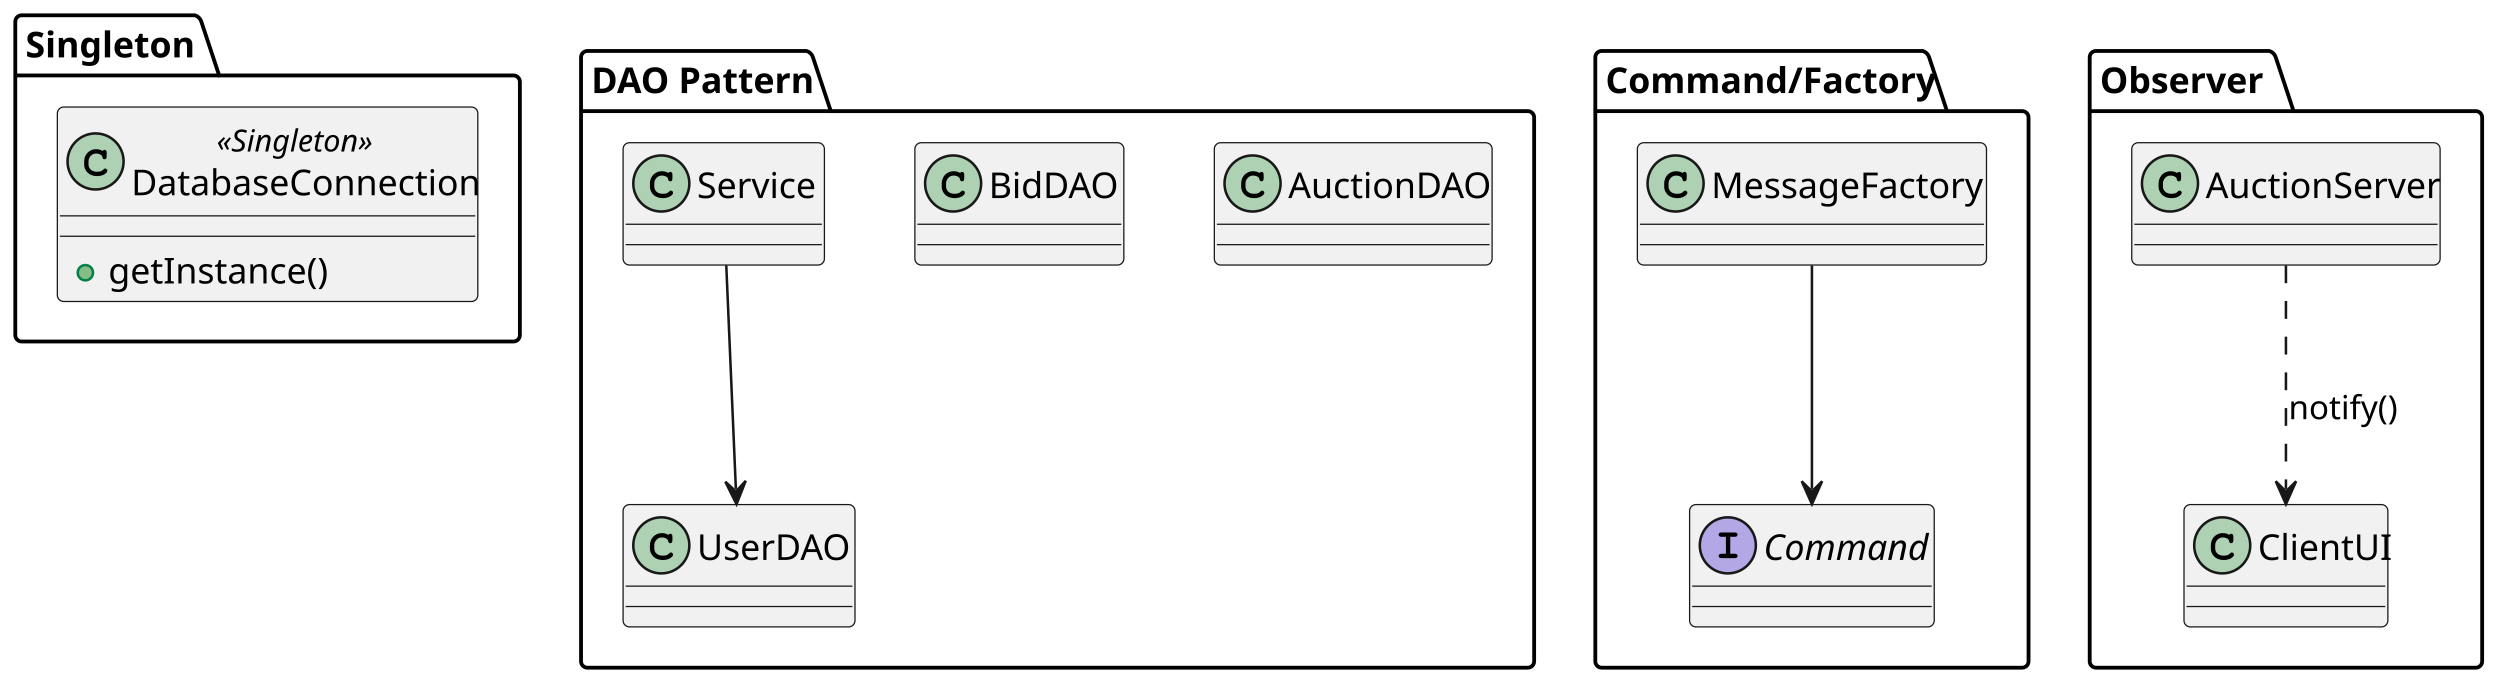
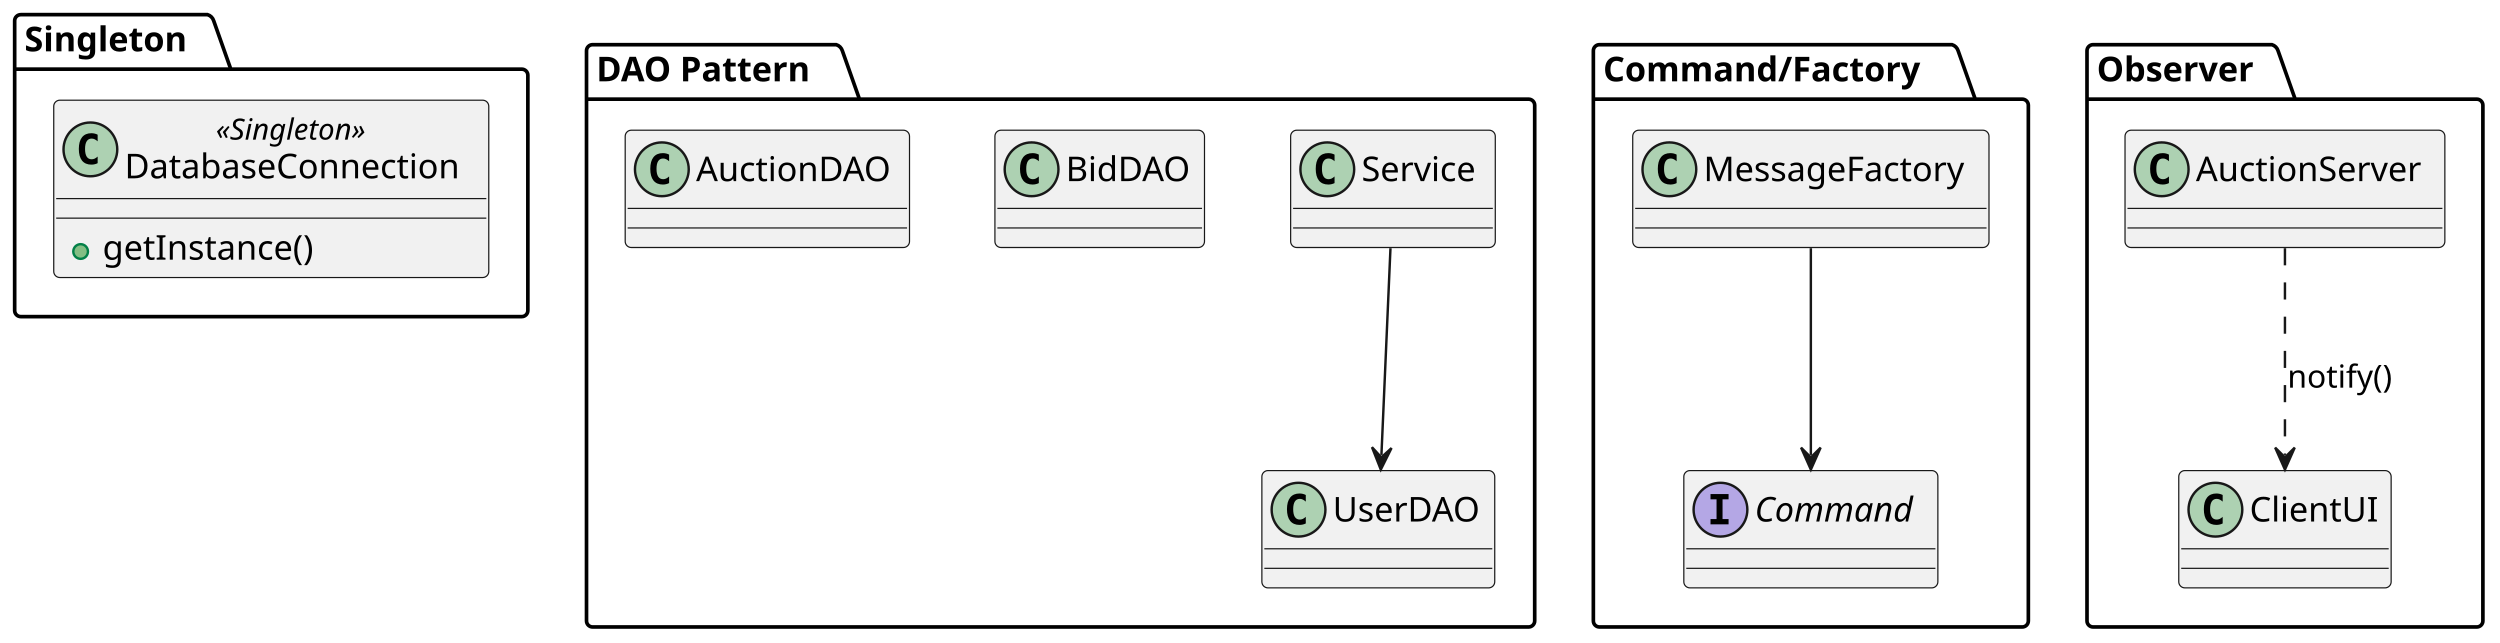
- <svg xmlns="http://www.w3.org/2000/svg" contentStyleType="text/css" height="269px" preserveAspectRatio="none" style="width:981px;height:269px;background:#FFFFFF;" version="1.1" viewBox="0 0 981 269" width="981px" zoomAndPan="magnify">
+ <svg xmlns="http://www.w3.org/2000/svg" contentStyleType="text/css" data-diagram-type="CLASS" height="263px" preserveAspectRatio="none" style="width:1023px;height:263px;background:#FFFFFF;" version="1.1" viewBox="0 0 1023 263" width="1023px" zoomAndPan="magnify">
  <defs />
  <g>
-     <g id="cluster_Singleton">
-       <path d="M8.5,6 L76.5,6 A3.75,3.75 0 0 1 79,8.5 L86,29.609 L201.5,29.609 A2.5,2.5 0 0 1 204,32.109 L204,131.5 A2.5,2.5 0 0 1 201.5,134 L8.5,134 A2.5,2.5 0 0 1 6,131.5 L6,8.5 A2.5,2.5 0 0 1 8.5,6 " fill="none" style="stroke:#000000;stroke-width:1.5;" />
-       <line style="stroke:#000000;stroke-width:1.5;" x1="6" x2="86" y1="29.609" y2="29.609" />
-       <text fill="#000000" font-family="sans-serif" font-size="14" font-weight="bold" lengthAdjust="spacing" textLength="67" x="10" y="22.533">Singleton</text>
+     <g class="cluster" data-qualified-name="Singleton" data-source-line="2" id="ent0002">
+       <path d="M8.5,6 L84.941,6 A3.75,3.75 0 0 1 87.441,8.5 L94.441,28.297 L213.5,28.297 A2.5,2.5 0 0 1 216,30.797 L216,127.06 A2.5,2.5 0 0 1 213.5,129.56 L8.5,129.56 A2.5,2.5 0 0 1 6,127.06 L6,8.5 A2.5,2.5 0 0 1 8.5,6" fill="none" style="stroke:#000000;stroke-width:1.5;" />
+       <line style="stroke:#000000;stroke-width:1.5;" x1="6" x2="94.441" y1="28.297" y2="28.297" />
+       <text fill="#000000" font-family="sans-serif" font-size="14" font-weight="bold" lengthAdjust="spacing" textLength="75.441" x="10" y="20.995">Singleton</text>
    </g>
-     <g id="cluster_DAO Pattern">
-       <path d="M230.5,20 L316.5,20 A3.75,3.75 0 0 1 319,22.5 L326,43.609 L599.5,43.609 A2.5,2.5 0 0 1 602,46.109 L602,259.5 A2.5,2.5 0 0 1 599.5,262 L230.5,262 A2.5,2.5 0 0 1 228,259.5 L228,22.5 A2.5,2.5 0 0 1 230.5,20 " fill="none" style="stroke:#000000;stroke-width:1.5;" />
-       <line style="stroke:#000000;stroke-width:1.5;" x1="228" x2="326" y1="43.609" y2="43.609" />
-       <text fill="#000000" font-family="sans-serif" font-size="14" font-weight="bold" lengthAdjust="spacing" textLength="85" x="232" y="36.533">DAO Pattern</text>
+     <g class="cluster" data-qualified-name="DAO Pattern" data-source-line="8" id="ent0004">
+       <path d="M242.5,18.28 L342.19,18.28 A3.75,3.75 0 0 1 344.69,20.78 L351.69,40.577 L625.5,40.577 A2.5,2.5 0 0 1 628,43.077 L628,254.06 A2.5,2.5 0 0 1 625.5,256.56 L242.5,256.56 A2.5,2.5 0 0 1 240,254.06 L240,20.78 A2.5,2.5 0 0 1 242.5,18.28" fill="none" style="stroke:#000000;stroke-width:1.5;" />
+       <line style="stroke:#000000;stroke-width:1.5;" x1="240" x2="351.69" y1="40.577" y2="40.577" />
+       <text fill="#000000" font-family="sans-serif" font-size="14" font-weight="bold" lengthAdjust="spacing" textLength="98.69" x="244" y="33.275">DAO Pattern</text>
    </g>
-     <g id="cluster_Command/Factory">
-       <path d="M628.5,20 L754.5,20 A3.75,3.75 0 0 1 757,22.5 L764,43.609 L793.5,43.609 A2.5,2.5 0 0 1 796,46.109 L796,259.5 A2.5,2.5 0 0 1 793.5,262 L628.5,262 A2.5,2.5 0 0 1 626,259.5 L626,22.5 A2.5,2.5 0 0 1 628.5,20 " fill="none" style="stroke:#000000;stroke-width:1.5;" />
-       <line style="stroke:#000000;stroke-width:1.5;" x1="626" x2="764" y1="43.609" y2="43.609" />
-       <text fill="#000000" font-family="sans-serif" font-size="14" font-weight="bold" lengthAdjust="spacing" textLength="125" x="630" y="36.533">Command/Factory</text>
+     <g class="cluster" data-qualified-name="Command.Factory" data-source-line="16" id="ent0010">
+       <path d="M654.5,18.28 L798.768,18.28 A3.75,3.75 0 0 1 801.268,20.78 L808.268,40.577 L827.5,40.577 A2.5,2.5 0 0 1 830,43.077 L830,254.06 A2.5,2.5 0 0 1 827.5,256.56 L654.5,256.56 A2.5,2.5 0 0 1 652,254.06 L652,20.78 A2.5,2.5 0 0 1 654.5,18.28" fill="none" style="stroke:#000000;stroke-width:1.5;" />
+       <line style="stroke:#000000;stroke-width:1.5;" x1="652" x2="808.268" y1="40.577" y2="40.577" />
+       <text fill="#000000" font-family="sans-serif" font-size="14" font-weight="bold" lengthAdjust="spacing" textLength="143.268" x="656" y="33.275">Command/Factory</text>
    </g>
-     <g id="cluster_Observer">
-       <path d="M822.5,20 L890.5,20 A3.75,3.75 0 0 1 893,22.5 L900,43.609 L971.5,43.609 A2.5,2.5 0 0 1 974,46.109 L974,259.5 A2.5,2.5 0 0 1 971.5,262 L822.5,262 A2.5,2.5 0 0 1 820,259.5 L820,22.5 A2.5,2.5 0 0 1 822.5,20 " fill="none" style="stroke:#000000;stroke-width:1.5;" />
-       <line style="stroke:#000000;stroke-width:1.5;" x1="820" x2="900" y1="43.609" y2="43.609" />
-       <text fill="#000000" font-family="sans-serif" font-size="14" font-weight="bold" lengthAdjust="spacing" textLength="67" x="824" y="36.533">Observer</text>
+     <g class="cluster" data-qualified-name="Observer" data-source-line="22" id="ent0014">
+       <path d="M856.5,18.28 L929.681,18.28 A3.75,3.75 0 0 1 932.181,20.78 L939.181,40.577 L1013.5,40.577 A2.5,2.5 0 0 1 1016,43.077 L1016,254.06 A2.5,2.5 0 0 1 1013.5,256.56 L856.5,256.56 A2.5,2.5 0 0 1 854,254.06 L854,20.78 A2.5,2.5 0 0 1 856.5,18.28" fill="none" style="stroke:#000000;stroke-width:1.5;" />
+       <line style="stroke:#000000;stroke-width:1.5;" x1="854" x2="939.181" y1="40.577" y2="40.577" />
+       <text fill="#000000" font-family="sans-serif" font-size="14" font-weight="bold" lengthAdjust="spacing" textLength="72.181" x="858" y="33.275">Observer</text>
    </g>
-     <g id="elem_DatabaseConnection">
-       <rect codeLine="3" fill="#F1F1F1" height="76.312" id="DatabaseConnection" rx="2.5" ry="2.5" style="stroke:#181818;stroke-width:0.5;" width="165" x="22.5" y="42" />
-       <ellipse cx="37.5" cy="63.352" fill="#ADD1B2" rx="11" ry="11" style="stroke:#181818;stroke-width:1.0;" />
-       <path d="M40.266,59.227 Q40.422,59.008 40.609,58.898 Q40.797,58.789 41.016,58.789 Q41.391,58.789 41.625,59.055 Q41.859,59.305 41.859,59.914 L41.859,61.367 Q41.859,61.977 41.625,62.242 Q41.391,62.508 41.016,62.508 Q40.672,62.508 40.469,62.305 Q40.266,62.117 40.156,61.602 Q40.109,61.242 39.922,61.055 Q39.594,60.68 38.984,60.461 Q38.375,60.242 37.75,60.242 Q36.984,60.242 36.344,60.57 Q35.719,60.898 35.219,61.648 Q34.734,62.398 34.734,63.43 L34.734,64.523 Q34.734,65.758 35.625,66.586 Q36.516,67.398 38.109,67.398 Q39.047,67.398 39.703,67.148 Q40.094,66.992 40.516,66.555 Q40.781,66.289 40.922,66.211 Q41.078,66.133 41.281,66.133 Q41.609,66.133 41.859,66.398 Q42.125,66.648 42.125,66.992 Q42.125,67.336 41.781,67.742 Q41.281,68.32 40.484,68.648 Q39.406,69.102 38.109,69.102 Q36.594,69.102 35.391,68.477 Q34.406,67.977 33.719,66.914 Q33.031,65.836 33.031,64.555 L33.031,63.398 Q33.031,62.07 33.641,60.93 Q34.266,59.773 35.359,59.164 Q36.453,58.539 37.688,58.539 Q38.422,58.539 39.062,58.711 Q39.719,58.867 40.266,59.227 Z " fill="#000000" />
-       <text fill="#000000" font-family="sans-serif" font-size="12" font-style="italic" lengthAdjust="spacing" textLength="66" x="85" y="59.457">«Singleton»</text>
-       <text fill="#000000" font-family="sans-serif" font-size="14" lengthAdjust="spacing" textLength="133" x="51.5" y="76.627">DatabaseConnection</text>
-       <line style="stroke:#181818;stroke-width:0.5;" x1="23.5" x2="186.5" y1="84.703" y2="84.703" />
-       <line style="stroke:#181818;stroke-width:0.5;" x1="23.5" x2="186.5" y1="92.703" y2="92.703" />
-       <ellipse cx="33.5" cy="107.008" fill="#84BE84" rx="3" ry="3" style="stroke:#038048;stroke-width:1.0;" />
-       <text fill="#000000" font-family="sans-serif" font-size="14" lengthAdjust="spacing" textLength="83" x="42.5" y="111.236">getInstance()</text>
+     <g class="entity" data-qualified-name="Singleton.DatabaseConnection" data-source-line="3" id="ent0003">
+       <rect fill="#F1F1F1" height="72.562" rx="2.5" ry="2.5" style="stroke:#181818;stroke-width:0.5;" width="178.016" x="21.99" y="41" />
+       <ellipse cx="36.99" cy="61.133" fill="#ADD1B2" rx="11" ry="11" style="stroke:#181818;stroke-width:1;" />
+       <path d="M39.959,66.773 Q39.381,67.07 38.74,67.211 Q38.099,67.367 37.396,67.367 Q34.896,67.367 33.568,65.727 Q32.256,64.07 32.256,60.945 Q32.256,57.82 33.568,56.164 Q34.896,54.508 37.396,54.508 Q38.099,54.508 38.74,54.664 Q39.396,54.82 39.959,55.117 L39.959,57.836 Q39.334,57.258 38.74,56.992 Q38.146,56.711 37.521,56.711 Q36.178,56.711 35.49,57.789 Q34.803,58.852 34.803,60.945 Q34.803,63.039 35.49,64.117 Q36.178,65.18 37.521,65.18 Q38.146,65.18 38.74,64.914 Q39.334,64.633 39.959,64.055 L39.959,66.773 Z " fill="#000000" />
+       <text fill="#000000" font-family="sans-serif" font-size="12" font-style="italic" lengthAdjust="spacing" textLength="71.356" x="88.32" y="57.139">«Singleton»</text>
+       <text fill="#000000" font-family="sans-serif" font-size="14" lengthAdjust="spacing" textLength="146.016" x="50.99" y="72.964">DatabaseConnection</text>
+       <line style="stroke:#181818;stroke-width:0.5;" x1="22.99" x2="199.006" y1="81.266" y2="81.266" />
+       <line style="stroke:#181818;stroke-width:0.5;" x1="22.99" x2="199.006" y1="89.266" y2="89.266" />
+       <g data-visibility-modifier="PUBLIC_METHOD">
+         <ellipse cx="32.99" cy="102.914" fill="#84BE84" rx="3" ry="3" style="stroke:#038048;stroke-width:1;" />
+       </g>
+       <text fill="#000000" font-family="sans-serif" font-size="14" lengthAdjust="spacing" textLength="93.461" x="41.99" y="106.261">getInstance()</text>
    </g>
-     <g id="elem_UserDAO">
-       <rect codeLine="9" fill="#F1F1F1" height="48" id="UserDAO" rx="2.5" ry="2.5" style="stroke:#181818;stroke-width:0.5;" width="91" x="244.5" y="198" />
-       <ellipse cx="259.5" cy="214" fill="#ADD1B2" rx="11" ry="11" style="stroke:#181818;stroke-width:1.0;" />
-       <path d="M262.266,209.875 Q262.422,209.656 262.609,209.547 Q262.797,209.438 263.016,209.438 Q263.391,209.438 263.625,209.703 Q263.859,209.953 263.859,210.562 L263.859,212.016 Q263.859,212.625 263.625,212.891 Q263.391,213.156 263.016,213.156 Q262.672,213.156 262.469,212.953 Q262.266,212.766 262.156,212.25 Q262.109,211.891 261.922,211.703 Q261.594,211.328 260.984,211.109 Q260.375,210.891 259.75,210.891 Q258.984,210.891 258.344,211.219 Q257.719,211.547 257.219,212.297 Q256.734,213.047 256.734,214.078 L256.734,215.172 Q256.734,216.406 257.625,217.234 Q258.516,218.047 260.109,218.047 Q261.047,218.047 261.703,217.797 Q262.094,217.641 262.516,217.203 Q262.781,216.938 262.922,216.859 Q263.078,216.781 263.281,216.781 Q263.609,216.781 263.859,217.047 Q264.125,217.297 264.125,217.641 Q264.125,217.984 263.781,218.391 Q263.281,218.969 262.484,219.297 Q261.406,219.75 260.109,219.75 Q258.594,219.75 257.391,219.125 Q256.406,218.625 255.719,217.562 Q255.031,216.484 255.031,215.203 L255.031,214.047 Q255.031,212.719 255.641,211.578 Q256.266,210.422 257.359,209.812 Q258.453,209.188 259.688,209.188 Q260.422,209.188 261.062,209.359 Q261.719,209.516 262.266,209.875 Z " fill="#000000" />
-       <text fill="#000000" font-family="sans-serif" font-size="14" lengthAdjust="spacing" textLength="59" x="273.5" y="219.728">UserDAO</text>
-       <line style="stroke:#181818;stroke-width:0.5;" x1="245.5" x2="334.5" y1="230" y2="230" />
-       <line style="stroke:#181818;stroke-width:0.5;" x1="245.5" x2="334.5" y1="238" y2="238" />
+     <g class="entity" data-qualified-name="DAO Pattern.UserDAO" data-source-line="9" id="ent0005">
+       <rect fill="#F1F1F1" height="48" rx="2.5" ry="2.5" style="stroke:#181818;stroke-width:0.5;" width="95.287" x="516.36" y="192.56" />
+       <ellipse cx="531.36" cy="208.56" fill="#ADD1B2" rx="11" ry="11" style="stroke:#181818;stroke-width:1;" />
+       <path d="M534.329,214.201 Q533.751,214.498 533.11,214.638 Q532.469,214.794 531.766,214.794 Q529.266,214.794 527.938,213.154 Q526.626,211.498 526.626,208.373 Q526.626,205.248 527.938,203.591 Q529.266,201.935 531.766,201.935 Q532.469,201.935 533.11,202.091 Q533.766,202.248 534.329,202.544 L534.329,205.263 Q533.704,204.685 533.11,204.419 Q532.516,204.138 531.891,204.138 Q530.548,204.138 529.86,205.216 Q529.173,206.279 529.173,208.373 Q529.173,210.466 529.86,211.544 Q530.548,212.607 531.891,212.607 Q532.516,212.607 533.11,212.341 Q533.704,212.06 534.329,211.482 L534.329,214.201 Z " fill="#000000" />
+       <text fill="#000000" font-family="sans-serif" font-size="14" lengthAdjust="spacing" textLength="63.287" x="545.36" y="213.407">UserDAO</text>
+       <line style="stroke:#181818;stroke-width:0.5;" x1="517.36" x2="610.647" y1="224.56" y2="224.56" />
+       <line style="stroke:#181818;stroke-width:0.5;" x1="517.36" x2="610.647" y1="232.56" y2="232.56" />
    </g>
-     <g id="elem_AuctionDAO">
-       <rect codeLine="10" fill="#F1F1F1" height="48" id="AuctionDAO" rx="2.5" ry="2.5" style="stroke:#181818;stroke-width:0.5;" width="109" x="476.5" y="56" />
-       <ellipse cx="491.5" cy="72" fill="#ADD1B2" rx="11" ry="11" style="stroke:#181818;stroke-width:1.0;" />
-       <path d="M494.266,67.875 Q494.422,67.656 494.609,67.547 Q494.797,67.438 495.016,67.438 Q495.391,67.438 495.625,67.703 Q495.859,67.953 495.859,68.562 L495.859,70.016 Q495.859,70.625 495.625,70.891 Q495.391,71.156 495.016,71.156 Q494.672,71.156 494.469,70.953 Q494.266,70.766 494.156,70.25 Q494.109,69.891 493.922,69.703 Q493.594,69.328 492.984,69.109 Q492.375,68.891 491.75,68.891 Q490.984,68.891 490.344,69.219 Q489.719,69.547 489.219,70.297 Q488.734,71.047 488.734,72.078 L488.734,73.172 Q488.734,74.406 489.625,75.234 Q490.516,76.047 492.109,76.047 Q493.047,76.047 493.703,75.797 Q494.094,75.641 494.516,75.203 Q494.781,74.938 494.922,74.859 Q495.078,74.781 495.281,74.781 Q495.609,74.781 495.859,75.047 Q496.125,75.297 496.125,75.641 Q496.125,75.984 495.781,76.391 Q495.281,76.969 494.484,77.297 Q493.406,77.75 492.109,77.75 Q490.594,77.75 489.391,77.125 Q488.406,76.625 487.719,75.562 Q487.031,74.484 487.031,73.203 L487.031,72.047 Q487.031,70.719 487.641,69.578 Q488.266,68.422 489.359,67.812 Q490.453,67.188 491.688,67.188 Q492.422,67.188 493.062,67.359 Q493.719,67.516 494.266,67.875 Z " fill="#000000" />
-       <text fill="#000000" font-family="sans-serif" font-size="14" lengthAdjust="spacing" textLength="77" x="505.5" y="77.728">AuctionDAO</text>
-       <line style="stroke:#181818;stroke-width:0.5;" x1="477.5" x2="584.5" y1="88" y2="88" />
-       <line style="stroke:#181818;stroke-width:0.5;" x1="477.5" x2="584.5" y1="96" y2="96" />
+     <g class="entity" data-qualified-name="DAO Pattern.AuctionDAO" data-source-line="10" id="ent0006">
+       <rect fill="#F1F1F1" height="48" rx="2.5" ry="2.5" style="stroke:#181818;stroke-width:0.5;" width="116.342" x="255.83" y="53.28" />
+       <ellipse cx="270.83" cy="69.28" fill="#ADD1B2" rx="11" ry="11" style="stroke:#181818;stroke-width:1;" />
+       <path d="M273.799,74.921 Q273.221,75.218 272.58,75.358 Q271.939,75.514 271.236,75.514 Q268.736,75.514 267.408,73.874 Q266.096,72.218 266.096,69.093 Q266.096,65.968 267.408,64.311 Q268.736,62.655 271.236,62.655 Q271.939,62.655 272.58,62.811 Q273.236,62.968 273.799,63.264 L273.799,65.983 Q273.174,65.405 272.58,65.139 Q271.986,64.858 271.361,64.858 Q270.017,64.858 269.33,65.936 Q268.642,66.999 268.642,69.093 Q268.642,71.186 269.33,72.264 Q270.017,73.327 271.361,73.327 Q271.986,73.327 272.58,73.061 Q273.174,72.78 273.799,72.202 L273.799,74.921 Z " fill="#000000" />
+       <text fill="#000000" font-family="sans-serif" font-size="14" lengthAdjust="spacing" textLength="84.342" x="284.83" y="74.127">AuctionDAO</text>
+       <line style="stroke:#181818;stroke-width:0.5;" x1="256.83" x2="371.172" y1="85.28" y2="85.28" />
+       <line style="stroke:#181818;stroke-width:0.5;" x1="256.83" x2="371.172" y1="93.28" y2="93.28" />
    </g>
-     <g id="elem_BidDAO">
-       <rect codeLine="11" fill="#F1F1F1" height="48" id="BidDAO" rx="2.5" ry="2.5" style="stroke:#181818;stroke-width:0.5;" width="82" x="359" y="56" />
-       <ellipse cx="374" cy="72" fill="#ADD1B2" rx="11" ry="11" style="stroke:#181818;stroke-width:1.0;" />
-       <path d="M376.766,67.875 Q376.922,67.656 377.109,67.547 Q377.297,67.438 377.516,67.438 Q377.891,67.438 378.125,67.703 Q378.359,67.953 378.359,68.562 L378.359,70.016 Q378.359,70.625 378.125,70.891 Q377.891,71.156 377.516,71.156 Q377.172,71.156 376.969,70.953 Q376.766,70.766 376.656,70.25 Q376.609,69.891 376.422,69.703 Q376.094,69.328 375.484,69.109 Q374.875,68.891 374.25,68.891 Q373.484,68.891 372.844,69.219 Q372.219,69.547 371.719,70.297 Q371.234,71.047 371.234,72.078 L371.234,73.172 Q371.234,74.406 372.125,75.234 Q373.016,76.047 374.609,76.047 Q375.547,76.047 376.203,75.797 Q376.594,75.641 377.016,75.203 Q377.281,74.938 377.422,74.859 Q377.578,74.781 377.781,74.781 Q378.109,74.781 378.359,75.047 Q378.625,75.297 378.625,75.641 Q378.625,75.984 378.281,76.391 Q377.781,76.969 376.984,77.297 Q375.906,77.75 374.609,77.75 Q373.094,77.75 371.891,77.125 Q370.906,76.625 370.219,75.562 Q369.531,74.484 369.531,73.203 L369.531,72.047 Q369.531,70.719 370.141,69.578 Q370.766,68.422 371.859,67.812 Q372.953,67.188 374.188,67.188 Q374.922,67.188 375.562,67.359 Q376.219,67.516 376.766,67.875 Z " fill="#000000" />
-       <text fill="#000000" font-family="sans-serif" font-size="14" lengthAdjust="spacing" textLength="50" x="388" y="77.728">BidDAO</text>
-       <line style="stroke:#181818;stroke-width:0.5;" x1="360" x2="440" y1="88" y2="88" />
-       <line style="stroke:#181818;stroke-width:0.5;" x1="360" x2="440" y1="96" y2="96" />
+     <g class="entity" data-qualified-name="DAO Pattern.BidDAO" data-source-line="11" id="ent0007">
+       <rect fill="#F1F1F1" height="48" rx="2.5" ry="2.5" style="stroke:#181818;stroke-width:0.5;" width="85.758" x="407.12" y="53.28" />
+       <ellipse cx="422.12" cy="69.28" fill="#ADD1B2" rx="11" ry="11" style="stroke:#181818;stroke-width:1;" />
+       <path d="M425.089,74.921 Q424.511,75.218 423.87,75.358 Q423.229,75.514 422.526,75.514 Q420.026,75.514 418.698,73.874 Q417.386,72.218 417.386,69.093 Q417.386,65.968 418.698,64.311 Q420.026,62.655 422.526,62.655 Q423.229,62.655 423.87,62.811 Q424.526,62.968 425.089,63.264 L425.089,65.983 Q424.464,65.405 423.87,65.139 Q423.276,64.858 422.651,64.858 Q421.308,64.858 420.62,65.936 Q419.933,66.999 419.933,69.093 Q419.933,71.186 420.62,72.264 Q421.308,73.327 422.651,73.327 Q423.276,73.327 423.87,73.061 Q424.464,72.78 425.089,72.202 L425.089,74.921 Z " fill="#000000" />
+       <text fill="#000000" font-family="sans-serif" font-size="14" lengthAdjust="spacing" textLength="53.758" x="436.12" y="74.127">BidDAO</text>
+       <line style="stroke:#181818;stroke-width:0.5;" x1="408.12" x2="491.878" y1="85.28" y2="85.28" />
+       <line style="stroke:#181818;stroke-width:0.5;" x1="408.12" x2="491.878" y1="93.28" y2="93.28" />
    </g>
-     <g id="elem_Service">
-       <rect codeLine="12" fill="#F1F1F1" height="48" id="Service" rx="2.5" ry="2.5" style="stroke:#181818;stroke-width:0.5;" width="79" x="244.5" y="56" />
-       <ellipse cx="259.5" cy="72" fill="#ADD1B2" rx="11" ry="11" style="stroke:#181818;stroke-width:1.0;" />
-       <path d="M262.266,67.875 Q262.422,67.656 262.609,67.547 Q262.797,67.438 263.016,67.438 Q263.391,67.438 263.625,67.703 Q263.859,67.953 263.859,68.562 L263.859,70.016 Q263.859,70.625 263.625,70.891 Q263.391,71.156 263.016,71.156 Q262.672,71.156 262.469,70.953 Q262.266,70.766 262.156,70.25 Q262.109,69.891 261.922,69.703 Q261.594,69.328 260.984,69.109 Q260.375,68.891 259.75,68.891 Q258.984,68.891 258.344,69.219 Q257.719,69.547 257.219,70.297 Q256.734,71.047 256.734,72.078 L256.734,73.172 Q256.734,74.406 257.625,75.234 Q258.516,76.047 260.109,76.047 Q261.047,76.047 261.703,75.797 Q262.094,75.641 262.516,75.203 Q262.781,74.938 262.922,74.859 Q263.078,74.781 263.281,74.781 Q263.609,74.781 263.859,75.047 Q264.125,75.297 264.125,75.641 Q264.125,75.984 263.781,76.391 Q263.281,76.969 262.484,77.297 Q261.406,77.75 260.109,77.75 Q258.594,77.75 257.391,77.125 Q256.406,76.625 255.719,75.562 Q255.031,74.484 255.031,73.203 L255.031,72.047 Q255.031,70.719 255.641,69.578 Q256.266,68.422 257.359,67.812 Q258.453,67.188 259.688,67.188 Q260.422,67.188 261.062,67.359 Q261.719,67.516 262.266,67.875 Z " fill="#000000" />
-       <text fill="#000000" font-family="sans-serif" font-size="14" lengthAdjust="spacing" textLength="47" x="273.5" y="77.728">Service</text>
-       <line style="stroke:#181818;stroke-width:0.5;" x1="245.5" x2="322.5" y1="88" y2="88" />
-       <line style="stroke:#181818;stroke-width:0.5;" x1="245.5" x2="322.5" y1="96" y2="96" />
+     <g class="entity" data-qualified-name="DAO Pattern.Service" data-source-line="12" id="ent0008">
+       <rect fill="#F1F1F1" height="48" rx="2.5" ry="2.5" style="stroke:#181818;stroke-width:0.5;" width="83.741" x="528.13" y="53.28" />
+       <ellipse cx="543.13" cy="69.28" fill="#ADD1B2" rx="11" ry="11" style="stroke:#181818;stroke-width:1;" />
+       <path d="M546.099,74.921 Q545.521,75.218 544.88,75.358 Q544.239,75.514 543.536,75.514 Q541.036,75.514 539.708,73.874 Q538.396,72.218 538.396,69.093 Q538.396,65.968 539.708,64.311 Q541.036,62.655 543.536,62.655 Q544.239,62.655 544.88,62.811 Q545.536,62.968 546.099,63.264 L546.099,65.983 Q545.474,65.405 544.88,65.139 Q544.286,64.858 543.661,64.858 Q542.317,64.858 541.63,65.936 Q540.942,66.999 540.942,69.093 Q540.942,71.186 541.63,72.264 Q542.317,73.327 543.661,73.327 Q544.286,73.327 544.88,73.061 Q545.474,72.78 546.099,72.202 L546.099,74.921 Z " fill="#000000" />
+       <text fill="#000000" font-family="sans-serif" font-size="14" lengthAdjust="spacing" textLength="51.741" x="557.13" y="74.127">Service</text>
+       <line style="stroke:#181818;stroke-width:0.5;" x1="529.13" x2="610.871" y1="85.28" y2="85.28" />
+       <line style="stroke:#181818;stroke-width:0.5;" x1="529.13" x2="610.871" y1="93.28" y2="93.28" />
    </g>
-     <g id="elem_Command">
-       <rect codeLine="17" fill="#F1F1F1" height="48" id="Command" rx="2.5" ry="2.5" style="stroke:#181818;stroke-width:0.5;" width="96" x="663" y="198" />
-       <ellipse cx="678" cy="214" fill="#B4A7E5" rx="11" ry="11" style="stroke:#181818;stroke-width:1.0;" />
-       <path d="M678.953,210.641 L678.953,217.297 L680.672,217.297 Q681.281,217.297 681.547,217.531 Q681.812,217.766 681.812,218.156 Q681.812,218.531 681.547,218.766 Q681.281,219 680.672,219 L675.531,219 Q674.922,219 674.656,218.766 Q674.391,218.531 674.391,218.141 Q674.391,217.766 674.656,217.531 Q674.922,217.297 675.531,217.297 L677.25,217.297 L677.25,210.641 L675.531,210.641 Q674.922,210.641 674.656,210.406 Q674.391,210.172 674.391,209.781 Q674.391,209.406 674.656,209.172 Q674.922,208.938 675.531,208.938 L680.672,208.938 Q681.281,208.938 681.547,209.172 Q681.812,209.406 681.812,209.781 Q681.812,210.172 681.547,210.406 Q681.281,210.641 680.672,210.641 L678.953,210.641 Z " fill="#000000" />
-       <text fill="#000000" font-family="sans-serif" font-size="14" font-style="italic" lengthAdjust="spacing" textLength="64" x="692" y="219.728">Command</text>
-       <line style="stroke:#181818;stroke-width:0.5;" x1="664" x2="758" y1="230" y2="230" />
-       <line style="stroke:#181818;stroke-width:0.5;" x1="664" x2="758" y1="238" y2="238" />
+     <g class="entity" data-qualified-name="Command.Factory.Command" data-source-line="17" id="ent0011">
+       <rect fill="#F1F1F1" height="48" rx="2.5" ry="2.5" style="stroke:#181818;stroke-width:0.5;" width="103.955" x="689.02" y="192.56" />
+       <ellipse cx="704.02" cy="208.56" fill="#B4A7E5" rx="11" ry="11" style="stroke:#181818;stroke-width:1;" />
+       <path d="M699.942,204.326 L699.942,202.169 L707.332,202.169 L707.332,204.326 L704.864,204.326 L704.864,212.404 L707.332,212.404 L707.332,214.56 L699.942,214.56 L699.942,212.404 L702.411,212.404 L702.411,204.326 L699.942,204.326 Z " fill="#000000" />
+       <text fill="#000000" font-family="sans-serif" font-size="14" font-style="italic" lengthAdjust="spacing" textLength="71.955" x="718.02" y="213.407">Command</text>
+       <line style="stroke:#181818;stroke-width:0.5;" x1="690.02" x2="791.975" y1="224.56" y2="224.56" />
+       <line style="stroke:#181818;stroke-width:0.5;" x1="690.02" x2="791.975" y1="232.56" y2="232.56" />
    </g>
-     <g id="elem_MessageFactory">
-       <rect codeLine="18" fill="#F1F1F1" height="48" id="MessageFactory" rx="2.5" ry="2.5" style="stroke:#181818;stroke-width:0.5;" width="137" x="642.5" y="56" />
-       <ellipse cx="657.5" cy="72" fill="#ADD1B2" rx="11" ry="11" style="stroke:#181818;stroke-width:1.0;" />
-       <path d="M660.266,67.875 Q660.422,67.656 660.609,67.547 Q660.797,67.438 661.016,67.438 Q661.391,67.438 661.625,67.703 Q661.859,67.953 661.859,68.562 L661.859,70.016 Q661.859,70.625 661.625,70.891 Q661.391,71.156 661.016,71.156 Q660.672,71.156 660.469,70.953 Q660.266,70.766 660.156,70.25 Q660.109,69.891 659.922,69.703 Q659.594,69.328 658.984,69.109 Q658.375,68.891 657.75,68.891 Q656.984,68.891 656.344,69.219 Q655.719,69.547 655.219,70.297 Q654.734,71.047 654.734,72.078 L654.734,73.172 Q654.734,74.406 655.625,75.234 Q656.516,76.047 658.109,76.047 Q659.047,76.047 659.703,75.797 Q660.094,75.641 660.516,75.203 Q660.781,74.938 660.922,74.859 Q661.078,74.781 661.281,74.781 Q661.609,74.781 661.859,75.047 Q662.125,75.297 662.125,75.641 Q662.125,75.984 661.781,76.391 Q661.281,76.969 660.484,77.297 Q659.406,77.75 658.109,77.75 Q656.594,77.75 655.391,77.125 Q654.406,76.625 653.719,75.562 Q653.031,74.484 653.031,73.203 L653.031,72.047 Q653.031,70.719 653.641,69.578 Q654.266,68.422 655.359,67.812 Q656.453,67.188 657.688,67.188 Q658.422,67.188 659.062,67.359 Q659.719,67.516 660.266,67.875 Z " fill="#000000" />
-       <text fill="#000000" font-family="sans-serif" font-size="14" lengthAdjust="spacing" textLength="105" x="671.5" y="77.728">MessageFactory</text>
-       <line style="stroke:#181818;stroke-width:0.5;" x1="643.5" x2="778.5" y1="88" y2="88" />
-       <line style="stroke:#181818;stroke-width:0.5;" x1="643.5" x2="778.5" y1="96" y2="96" />
+     <g class="entity" data-qualified-name="Command.Factory.MessageFactory" data-source-line="18" id="ent0012">
+       <rect fill="#F1F1F1" height="48" rx="2.5" ry="2.5" style="stroke:#181818;stroke-width:0.5;" width="145.784" x="668.11" y="53.28" />
+       <ellipse cx="683.11" cy="69.28" fill="#ADD1B2" rx="11" ry="11" style="stroke:#181818;stroke-width:1;" />
+       <path d="M686.079,74.921 Q685.501,75.218 684.86,75.358 Q684.219,75.514 683.516,75.514 Q681.016,75.514 679.688,73.874 Q678.376,72.218 678.376,69.093 Q678.376,65.968 679.688,64.311 Q681.016,62.655 683.516,62.655 Q684.219,62.655 684.86,62.811 Q685.516,62.968 686.079,63.264 L686.079,65.983 Q685.454,65.405 684.86,65.139 Q684.266,64.858 683.641,64.858 Q682.298,64.858 681.61,65.936 Q680.923,66.999 680.923,69.093 Q680.923,71.186 681.61,72.264 Q682.298,73.327 683.641,73.327 Q684.266,73.327 684.86,73.061 Q685.454,72.78 686.079,72.202 L686.079,74.921 Z " fill="#000000" />
+       <text fill="#000000" font-family="sans-serif" font-size="14" lengthAdjust="spacing" textLength="113.784" x="697.11" y="74.127">MessageFactory</text>
+       <line style="stroke:#181818;stroke-width:0.5;" x1="669.11" x2="812.894" y1="85.28" y2="85.28" />
+       <line style="stroke:#181818;stroke-width:0.5;" x1="669.11" x2="812.894" y1="93.28" y2="93.28" />
    </g>
-     <g id="elem_AuctionServer">
-       <rect codeLine="23" fill="#F1F1F1" height="48" id="AuctionServer" rx="2.5" ry="2.5" style="stroke:#181818;stroke-width:0.5;" width="121" x="836.5" y="56" />
-       <ellipse cx="851.5" cy="72" fill="#ADD1B2" rx="11" ry="11" style="stroke:#181818;stroke-width:1.0;" />
-       <path d="M854.266,67.875 Q854.422,67.656 854.609,67.547 Q854.797,67.438 855.016,67.438 Q855.391,67.438 855.625,67.703 Q855.859,67.953 855.859,68.562 L855.859,70.016 Q855.859,70.625 855.625,70.891 Q855.391,71.156 855.016,71.156 Q854.672,71.156 854.469,70.953 Q854.266,70.766 854.156,70.25 Q854.109,69.891 853.922,69.703 Q853.594,69.328 852.984,69.109 Q852.375,68.891 851.75,68.891 Q850.984,68.891 850.344,69.219 Q849.719,69.547 849.219,70.297 Q848.734,71.047 848.734,72.078 L848.734,73.172 Q848.734,74.406 849.625,75.234 Q850.516,76.047 852.109,76.047 Q853.047,76.047 853.703,75.797 Q854.094,75.641 854.516,75.203 Q854.781,74.938 854.922,74.859 Q855.078,74.781 855.281,74.781 Q855.609,74.781 855.859,75.047 Q856.125,75.297 856.125,75.641 Q856.125,75.984 855.781,76.391 Q855.281,76.969 854.484,77.297 Q853.406,77.75 852.109,77.75 Q850.594,77.75 849.391,77.125 Q848.406,76.625 847.719,75.562 Q847.031,74.484 847.031,73.203 L847.031,72.047 Q847.031,70.719 847.641,69.578 Q848.266,68.422 849.359,67.812 Q850.453,67.188 851.688,67.188 Q852.422,67.188 853.062,67.359 Q853.719,67.516 854.266,67.875 Z " fill="#000000" />
-       <text fill="#000000" font-family="sans-serif" font-size="14" lengthAdjust="spacing" textLength="89" x="865.5" y="77.728">AuctionServer</text>
-       <line style="stroke:#181818;stroke-width:0.5;" x1="837.5" x2="956.5" y1="88" y2="88" />
-       <line style="stroke:#181818;stroke-width:0.5;" x1="837.5" x2="956.5" y1="96" y2="96" />
+     <g class="entity" data-qualified-name="Observer.AuctionServer" data-source-line="23" id="ent0015">
+       <rect fill="#F1F1F1" height="48" rx="2.5" ry="2.5" style="stroke:#181818;stroke-width:0.5;" width="130.875" x="869.56" y="53.28" />
+       <ellipse cx="884.56" cy="69.28" fill="#ADD1B2" rx="11" ry="11" style="stroke:#181818;stroke-width:1;" />
+       <path d="M887.529,74.921 Q886.951,75.218 886.31,75.358 Q885.669,75.514 884.966,75.514 Q882.466,75.514 881.138,73.874 Q879.826,72.218 879.826,69.093 Q879.826,65.968 881.138,64.311 Q882.466,62.655 884.966,62.655 Q885.669,62.655 886.31,62.811 Q886.966,62.968 887.529,63.264 L887.529,65.983 Q886.904,65.405 886.31,65.139 Q885.716,64.858 885.091,64.858 Q883.747,64.858 883.06,65.936 Q882.372,66.999 882.372,69.093 Q882.372,71.186 883.06,72.264 Q883.747,73.327 885.091,73.327 Q885.716,73.327 886.31,73.061 Q886.904,72.78 887.529,72.202 L887.529,74.921 Z " fill="#000000" />
+       <text fill="#000000" font-family="sans-serif" font-size="14" lengthAdjust="spacing" textLength="98.875" x="898.56" y="74.127">AuctionServer</text>
+       <line style="stroke:#181818;stroke-width:0.5;" x1="870.56" x2="999.435" y1="85.28" y2="85.28" />
+       <line style="stroke:#181818;stroke-width:0.5;" x1="870.56" x2="999.435" y1="93.28" y2="93.28" />
    </g>
-     <g id="elem_ClientUI">
-       <rect codeLine="24" fill="#F1F1F1" height="48" id="ClientUI" rx="2.5" ry="2.5" style="stroke:#181818;stroke-width:0.5;" width="80" x="857" y="198" />
-       <ellipse cx="872" cy="214" fill="#ADD1B2" rx="11" ry="11" style="stroke:#181818;stroke-width:1.0;" />
-       <path d="M874.766,209.875 Q874.922,209.656 875.109,209.547 Q875.297,209.438 875.516,209.438 Q875.891,209.438 876.125,209.703 Q876.359,209.953 876.359,210.562 L876.359,212.016 Q876.359,212.625 876.125,212.891 Q875.891,213.156 875.516,213.156 Q875.172,213.156 874.969,212.953 Q874.766,212.766 874.656,212.25 Q874.609,211.891 874.422,211.703 Q874.094,211.328 873.484,211.109 Q872.875,210.891 872.25,210.891 Q871.484,210.891 870.844,211.219 Q870.219,211.547 869.719,212.297 Q869.234,213.047 869.234,214.078 L869.234,215.172 Q869.234,216.406 870.125,217.234 Q871.016,218.047 872.609,218.047 Q873.547,218.047 874.203,217.797 Q874.594,217.641 875.016,217.203 Q875.281,216.938 875.422,216.859 Q875.578,216.781 875.781,216.781 Q876.109,216.781 876.359,217.047 Q876.625,217.297 876.625,217.641 Q876.625,217.984 876.281,218.391 Q875.781,218.969 874.984,219.297 Q873.906,219.75 872.609,219.75 Q871.094,219.75 869.891,219.125 Q868.906,218.625 868.219,217.562 Q867.531,216.484 867.531,215.203 L867.531,214.047 Q867.531,212.719 868.141,211.578 Q868.766,210.422 869.859,209.812 Q870.953,209.188 872.188,209.188 Q872.922,209.188 873.562,209.359 Q874.219,209.516 874.766,209.875 Z " fill="#000000" />
-       <text fill="#000000" font-family="sans-serif" font-size="14" lengthAdjust="spacing" textLength="48" x="886" y="219.728">ClientUI</text>
-       <line style="stroke:#181818;stroke-width:0.5;" x1="858" x2="936" y1="230" y2="230" />
-       <line style="stroke:#181818;stroke-width:0.5;" x1="858" x2="936" y1="238" y2="238" />
+     <g class="entity" data-qualified-name="Observer.ClientUI" data-source-line="24" id="ent0016">
+       <rect fill="#F1F1F1" height="48" rx="2.5" ry="2.5" style="stroke:#181818;stroke-width:0.5;" width="86.906" x="891.55" y="192.56" />
+       <ellipse cx="906.55" cy="208.56" fill="#ADD1B2" rx="11" ry="11" style="stroke:#181818;stroke-width:1;" />
+       <path d="M909.519,214.201 Q908.941,214.498 908.3,214.638 Q907.659,214.794 906.956,214.794 Q904.456,214.794 903.128,213.154 Q901.816,211.498 901.816,208.373 Q901.816,205.248 903.128,203.591 Q904.456,201.935 906.956,201.935 Q907.659,201.935 908.3,202.091 Q908.956,202.248 909.519,202.544 L909.519,205.263 Q908.894,204.685 908.3,204.419 Q907.706,204.138 907.081,204.138 Q905.737,204.138 905.05,205.216 Q904.362,206.279 904.362,208.373 Q904.362,210.466 905.05,211.544 Q905.737,212.607 907.081,212.607 Q907.706,212.607 908.3,212.341 Q908.894,212.06 909.519,211.482 L909.519,214.201 Z " fill="#000000" />
+       <text fill="#000000" font-family="sans-serif" font-size="14" lengthAdjust="spacing" textLength="54.906" x="920.55" y="213.407">ClientUI</text>
+       <line style="stroke:#181818;stroke-width:0.5;" x1="892.55" x2="977.456" y1="224.56" y2="224.56" />
+       <line style="stroke:#181818;stroke-width:0.5;" x1="892.55" x2="977.456" y1="232.56" y2="232.56" />
    </g>
-     <g id="link_Service_UserDAO">
-       <path codeLine="13" d="M284.99,104.12 C286.1,130.06 287.644,165.895 288.754,191.856 " fill="none" id="Service-to-UserDAO" style="stroke:#181818;stroke-width:1.0;" />
-       <polygon fill="#181818" points="289.01,197.85,292.622,188.687,288.796,192.855,284.629,189.029,289.01,197.85" style="stroke:#181818;stroke-width:1.0;" />
+     <g class="link" data-entity-1="ent0008" data-entity-2="ent0005" data-link-type="dependency" data-source-line="13" id="lnk9">
+       <path codeLine="13" d="M568.98,101.57 C567.88,126.81 566.393,160.876 565.283,186.166" fill="none" id="Service-to-UserDAO" style="stroke:#181818;stroke-width:1;" />
+       <polygon fill="#181818" points="565.02,192.16,569.411,183.344,565.239,187.165,561.418,182.993,565.02,192.16" style="stroke:#181818;stroke-width:1;" />
    </g>
-     <g id="link_MessageFactory_Command">
-       <path codeLine="19" d="M711,104.12 C711,130.06 711,165.89 711,191.85 " fill="none" id="MessageFactory-to-Command" style="stroke:#181818;stroke-width:1.0;" />
-       <polygon fill="#181818" points="711,197.85,715,188.85,711,192.85,707,188.85,711,197.85" style="stroke:#181818;stroke-width:1.0;" />
+     <g class="link" data-entity-1="ent0012" data-entity-2="ent0011" data-link-type="dependency" data-source-line="19" id="lnk13">
+       <path codeLine="19" d="M741,101.57 C741,126.81 741,160.87 741,186.16" fill="none" id="MessageFactory-to-Command" style="stroke:#181818;stroke-width:1;" />
+       <polygon fill="#181818" points="741,192.16,745,183.16,741,187.16,737,183.16,741,192.16" style="stroke:#181818;stroke-width:1;" />
    </g>
-     <g id="link_AuctionServer_ClientUI">
-       <path codeLine="25" d="M897,104.12 C897,130.06 897,165.89 897,191.85 " fill="none" id="AuctionServer-to-ClientUI" style="stroke:#181818;stroke-width:1.0;stroke-dasharray:7.0,7.0;" />
-       <polygon fill="#181818" points="897,197.85,901,188.85,897,192.85,893,188.85,897,197.85" style="stroke:#181818;stroke-width:1.0;" />
-       <text fill="#000000" font-family="sans-serif" font-size="13" lengthAdjust="spacing" textLength="39" x="898" y="164.495">notify()</text>
+     <g class="link" data-entity-1="ent0015" data-entity-2="ent0016" data-link-type="dependency" data-source-line="25" id="lnk17">
+       <path codeLine="25" d="M935,101.57 C935,126.81 935,160.87 935,186.16" fill="none" id="AuctionServer-to-ClientUI" style="stroke:#181818;stroke-width:1;stroke-dasharray:7,7;" />
+       <polygon fill="#181818" points="935,192.16,939,183.16,935,187.16,931,183.16,935,192.16" style="stroke:#181818;stroke-width:1;" />
+       <text fill="#000000" font-family="sans-serif" font-size="13" lengthAdjust="spacing" textLength="47.315" x="936" y="158.627">notify()</text>
    </g>
  </g>
</svg>
